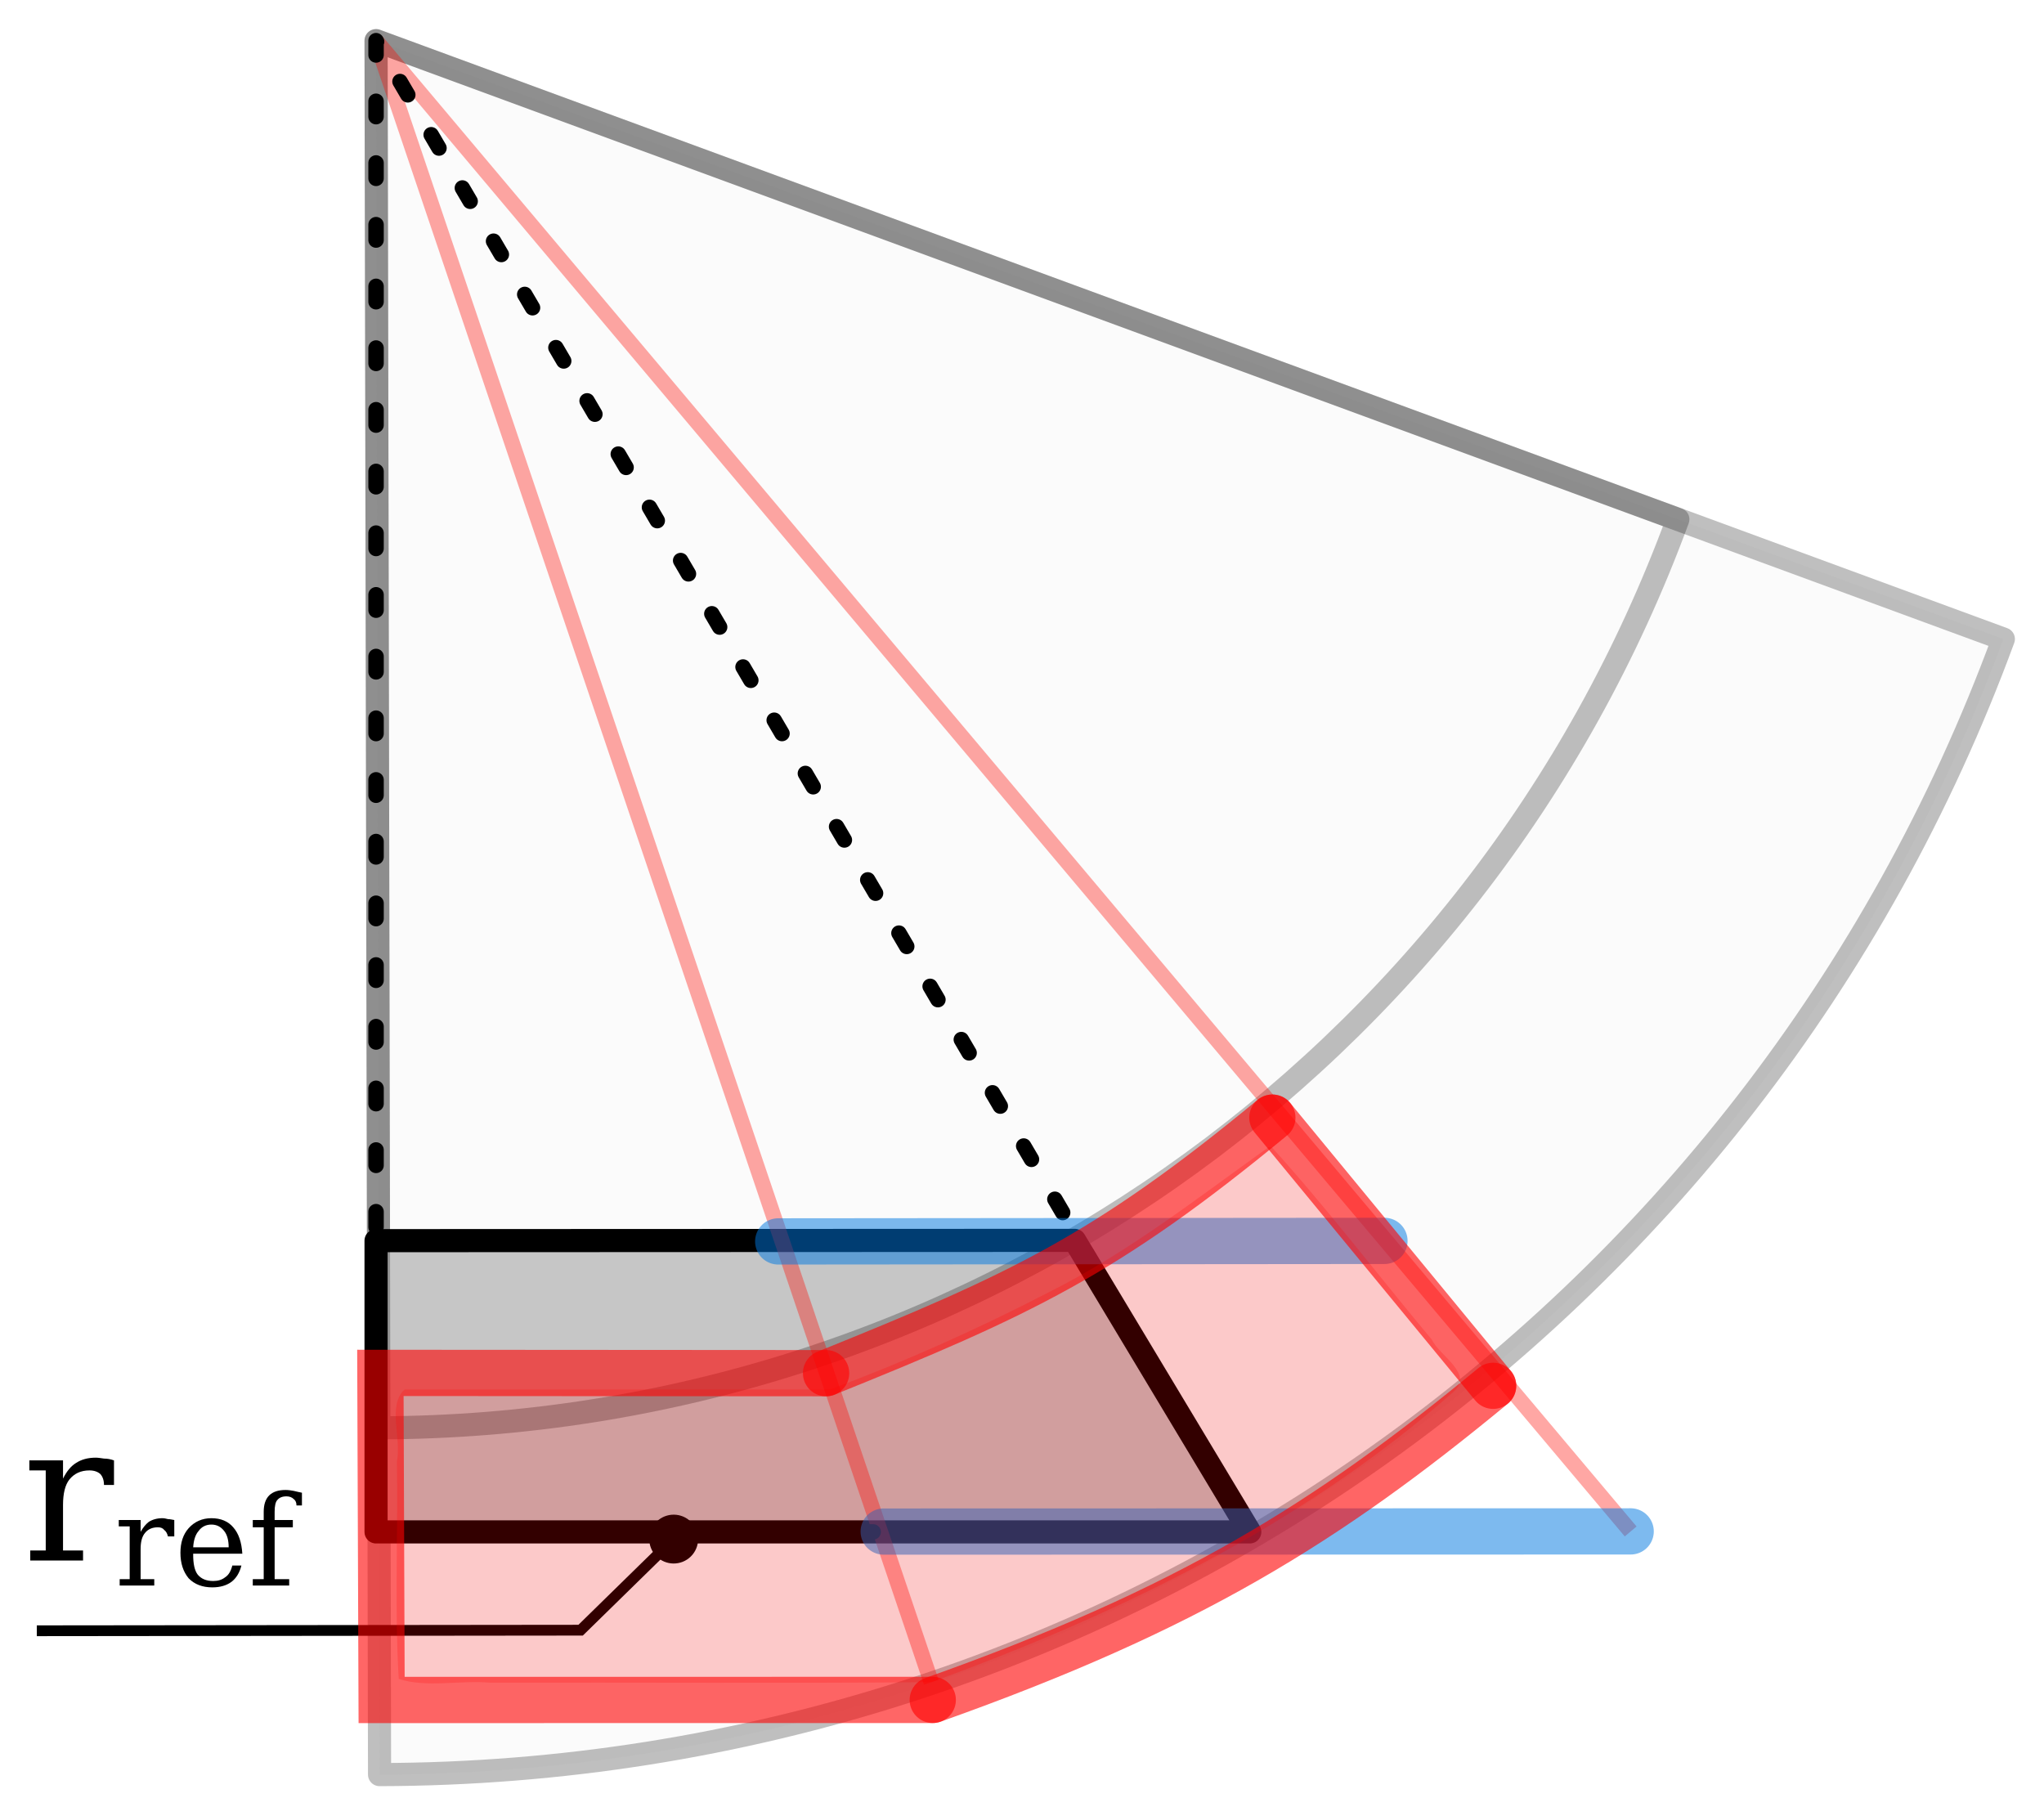
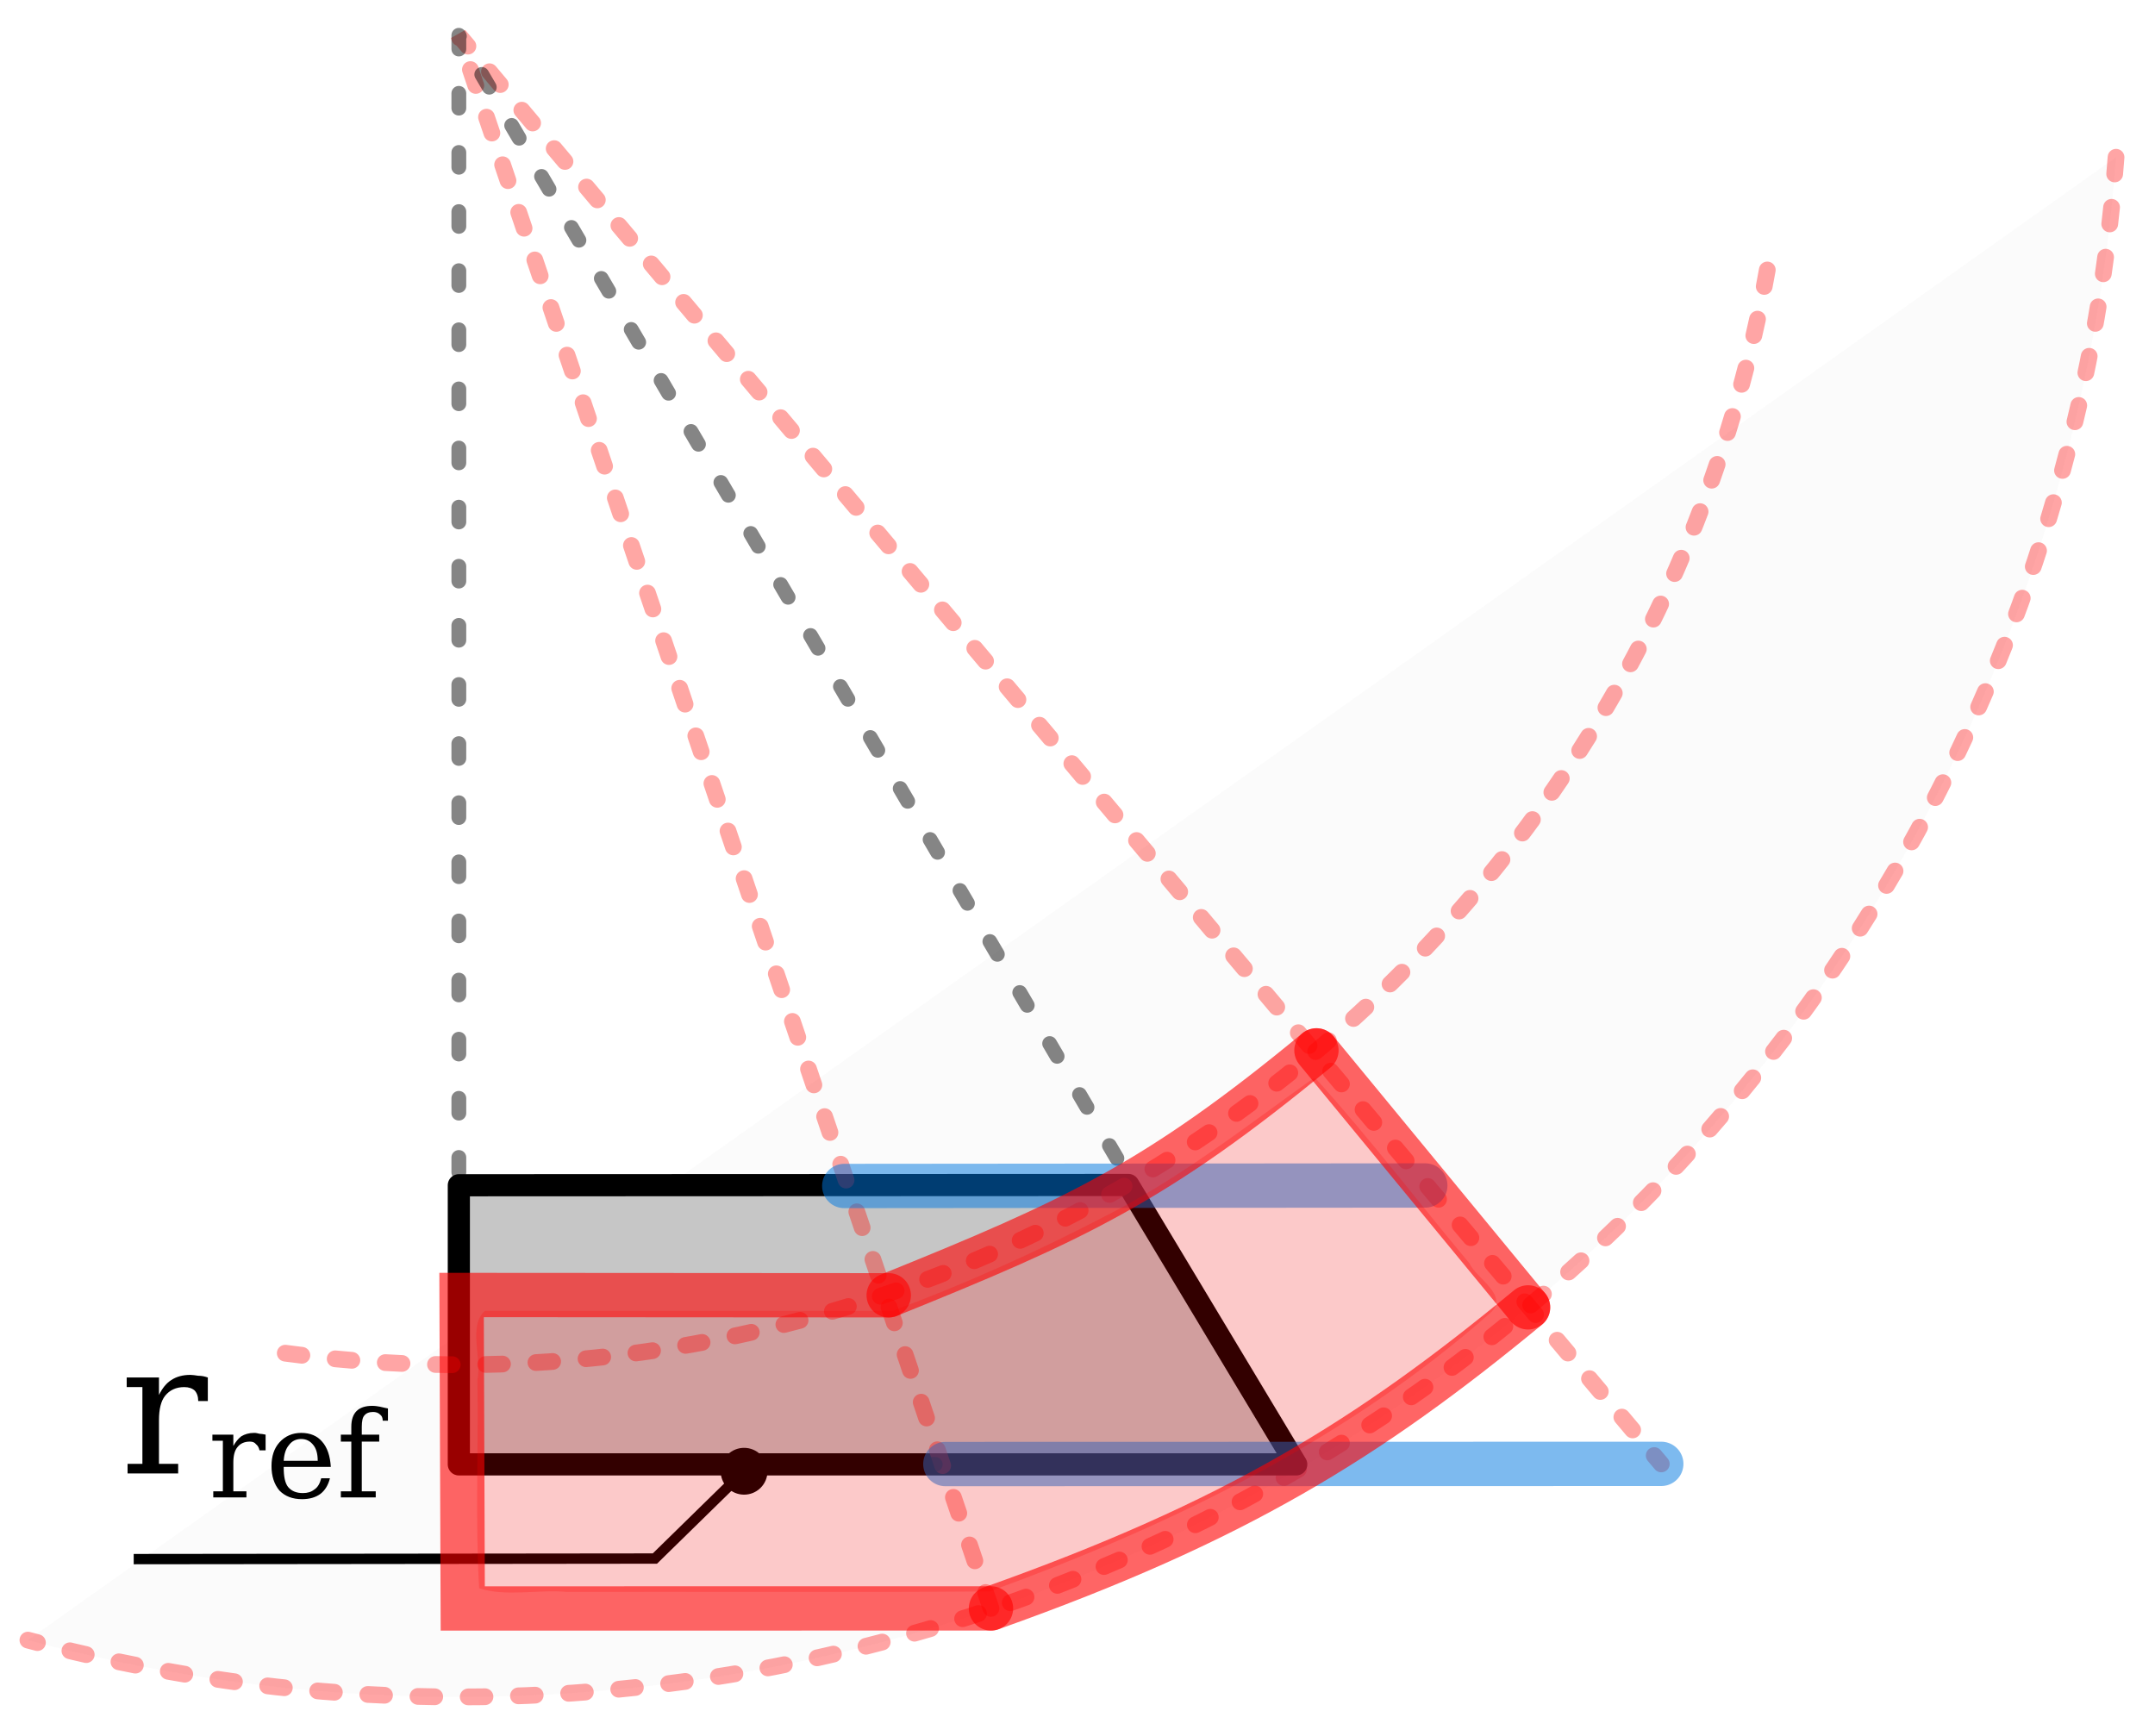
- <svg xmlns="http://www.w3.org/2000/svg" width="35.091mm" height="31.162mm" viewBox="0 0 35.091 31.162" version="1.1" id="svg8">
+ <svg xmlns="http://www.w3.org/2000/svg" id="svg8" version="1.1" viewBox="0 0 38.602 31.096" height="31.096mm" width="38.602mm">
  <defs id="defs2">
-     <marker style="overflow:visible" id="DotS" refX="0" refY="0" orient="auto">
-       <path transform="matrix(0.2,0,0,0.2,1.48,0.2)" style="fill:#000000;fill-opacity:1;fill-rule:evenodd;stroke:#000000;stroke-width:1pt;stroke-opacity:1" d="m -2.5,-1 c 0,2.76 -2.24,5 -5,5 -2.76,0 -5,-2.24 -5,-5 0,-2.76 2.24,-5 5,-5 2.76,0 5,2.24 5,5 z" id="path1161" />
+     <marker orient="auto" refY="0" refX="0" id="DotS" style="overflow:visible">
+       <path id="path1161" d="m -2.5,-1 c 0,2.76 -2.24,5 -5,5 -2.76,0 -5,-2.24 -5,-5 0,-2.76 2.24,-5 5,-5 2.76,0 5,2.24 5,5 z" style="fill:#000000;fill-opacity:1;fill-rule:evenodd;stroke:#000000;stroke-width:1pt;stroke-opacity:1" transform="matrix(0.2,0,0,0.2,1.48,0.2)" />
    </marker>
-     <marker style="overflow:visible" id="DotM" refX="0" refY="0" orient="auto">
-       <path transform="matrix(0.4,0,0,0.4,2.96,0.4)" style="fill:#000000;fill-opacity:1;fill-rule:evenodd;stroke:#000000;stroke-width:1pt;stroke-opacity:1" d="m -2.5,-1 c 0,2.76 -2.24,5 -5,5 -2.76,0 -5,-2.24 -5,-5 0,-2.76 2.24,-5 5,-5 2.76,0 5,2.24 5,5 z" id="path1158" />
+     <marker orient="auto" refY="0" refX="0" id="DotM" style="overflow:visible">
+       <path id="path1158" d="m -2.5,-1 c 0,2.76 -2.24,5 -5,5 -2.76,0 -5,-2.24 -5,-5 0,-2.76 2.24,-5 5,-5 2.76,0 5,2.24 5,5 z" style="fill:#000000;fill-opacity:1;fill-rule:evenodd;stroke:#000000;stroke-width:1pt;stroke-opacity:1" transform="matrix(0.4,0,0,0.4,2.96,0.4)" />
    </marker>
  </defs>
-   <path d="M 34.393,10.97 A 29.766,29.766 0 0 1 6.516,30.464 L 6.456,0.698 Z" id="path985" style="opacity:1;fill:#e7e7e7;fill-opacity:0.203;stroke:#000000;stroke-width:0.397;stroke-linecap:round;stroke-linejoin:round;stroke-miterlimit:4;stroke-dasharray:none;stroke-dashoffset:0;stroke-opacity:0.251" />
-   <path id="path910" d="M 6.456,26.298 H 21.456 l -3.007,-5.005 -11.993,0.005 z" style="fill:#c6c6c6;fill-opacity:1;fill-rule:nonzero;stroke:#000000;stroke-width:0.397;stroke-linejoin:round;stroke-miterlimit:4;stroke-dasharray:none;stroke-dashoffset:0;stroke-opacity:1" />
-   <path style="opacity:1;fill:none;fill-opacity:0.011;stroke:#000000;stroke-width:0.397;stroke-linecap:round;stroke-linejoin:round;stroke-miterlimit:4;stroke-dasharray:none;stroke-dashoffset:0;stroke-opacity:0.251" id="path985-7" d="M 28.805,8.915 A 23.812,23.812 0 0 1 6.504,24.511 L 6.456,0.698 Z" />
-   <path id="path1006" d="m 15.988,28.878 c 0,0 -9.532,-28.179 -9.532,-28.179 0,0 21.539,25.591 21.539,25.591" style="fill:none;fill-rule:evenodd;stroke:#ff0b00;stroke-width:0.265px;stroke-linecap:butt;stroke-linejoin:miter;stroke-opacity:0.359" />
-   <path id="path837" d="m 21.456,26.298 c 0,0 -15,-25.6 -15,-25.6 0,0 0,25.6 0,25.6 0,0 15,0 15,0 z" style="fill:none;fill-rule:evenodd;stroke:#000000;stroke-width:0.265;stroke-linecap:round;stroke-linejoin:round;stroke-miterlimit:4;stroke-dasharray:0.265, 0.794;stroke-dashoffset:0;stroke-opacity:1" />
-   <text id="text865" y="26.789" x="0.38" style="font-style:normal;font-variant:normal;font-weight:normal;font-stretch:normal;font-size:3.307px;line-height:6.615px;font-family:RimWordFont;-inkscape-font-specification:RimWordFont;letter-spacing:0px;word-spacing:0px;fill:#000000;fill-opacity:1;stroke:none;stroke-width:0.265px;stroke-linecap:butt;stroke-linejoin:round;stroke-opacity:1" xml:space="preserve">
-     <tspan style="font-style:normal;font-variant:normal;font-weight:normal;font-stretch:normal;font-family:'DejaVu Serif';-inkscape-font-specification:'DejaVu Serif';stroke-width:0.265px;stroke-linejoin:round" y="26.789" x="0.38" id="tspan863">r<tspan id="tspan867" style="font-style:normal;font-variant:normal;font-weight:normal;font-stretch:normal;font-size:65%;font-family:'DejaVu Serif';-inkscape-font-specification:'DejaVu Serif';baseline-shift:sub;stroke-linejoin:round">ref</tspan>
+   <path style="opacity:1;fill:#e7e7e7;fill-opacity:0.203;stroke:#ff0000;stroke-width:0.3;stroke-linecap:round;stroke-linejoin:round;stroke-miterlimit:4;stroke-dasharray:0.3,0.6;stroke-dashoffset:0;stroke-opacity:0.354" id="path985" d="M 37.904,2.817 A 29.766,29.766 0 0 1 25.453,24.901 29.766,29.766 0 0 1 0.5,29.38" />
+   <path style="fill:#c6c6c6;fill-opacity:1;fill-rule:nonzero;stroke:#000000;stroke-width:0.397;stroke-linejoin:round;stroke-miterlimit:4;stroke-dasharray:none;stroke-dashoffset:0;stroke-opacity:1" d="M 8.219,26.232 H 23.219 l -3.007,-5.005 -11.993,0.005 z" id="path910" />
+   <path d="M 31.657,4.836 A 23.812,23.812 0 0 1 4.824,24.201" id="path985-7" style="opacity:1;fill:none;fill-opacity:0.011;stroke:#ff0000;stroke-width:0.3;stroke-linecap:round;stroke-linejoin:round;stroke-miterlimit:4;stroke-dasharray:0.3,0.6;stroke-dashoffset:0;stroke-opacity:0.354" />
+   <path style="fill:none;fill-rule:evenodd;stroke:#ff0b00;stroke-width:0.3;stroke-linecap:round;stroke-linejoin:miter;stroke-opacity:0.359;stroke-miterlimit:4;stroke-dasharray:0.3,0.6;stroke-dashoffset:0" d="m 17.751,28.812 c 0,0 -9.532,-28.179 -9.532,-28.179 0,0 21.539,25.591 21.539,25.591" id="path1006" />
+   <path style="fill:none;fill-rule:evenodd;stroke:#000000;stroke-width:0.265;stroke-linecap:round;stroke-linejoin:round;stroke-miterlimit:4;stroke-dasharray:0.265, 0.794;stroke-dashoffset:0;stroke-opacity:0.48" d="m 23.219,26.232 c 0,0 -15,-25.6 -15,-25.6 0,0 0,25.6 0,25.6 0,0 15,0 15,0 z" id="path837" />
+   <text xml:space="preserve" style="font-style:normal;font-variant:normal;font-weight:normal;font-stretch:normal;font-size:3.307px;line-height:6.615px;font-family:RimWordFont;-inkscape-font-specification:RimWordFont;letter-spacing:0px;word-spacing:0px;fill:#000000;fill-opacity:1;stroke:none;stroke-width:0.265px;stroke-linecap:butt;stroke-linejoin:round;stroke-opacity:1" x="2.144" y="26.394" id="text865">
+     <tspan id="tspan863" x="2.144" y="26.394" style="font-style:normal;font-variant:normal;font-weight:normal;font-stretch:normal;font-family:'DejaVu Serif';-inkscape-font-specification:'DejaVu Serif';stroke-width:0.265px;stroke-linejoin:round">r<tspan style="font-style:normal;font-variant:normal;font-weight:normal;font-stretch:normal;font-size:65%;font-family:'DejaVu Serif';-inkscape-font-specification:'DejaVu Serif';baseline-shift:sub;stroke-linejoin:round" id="tspan867">ref</tspan>
    </tspan>
  </text>
-   <path id="path987" d="m 15.171,26.292 c 0,0 12.824,-0.003 12.824,-0.003" style="fill:#ff0000;fill-rule:evenodd;stroke:#0079e0;stroke-width:0.794;stroke-linecap:round;stroke-linejoin:miter;stroke-miterlimit:4;stroke-dasharray:none;stroke-opacity:0.51" />
-   <path style="fill:#ff0000;fill-rule:evenodd;stroke:#0079e0;stroke-width:0.794;stroke-linecap:round;stroke-linejoin:miter;stroke-miterlimit:4;stroke-dasharray:none;stroke-opacity:0.51" d="m 13.36,21.311 c 0,0 10.408,-0.009 10.408,-0.009" id="path987-2" />
-   <path id="path1090" d="m 0.632,27.995 c 0,0 9.336,-0.01 9.336,-0.01 0,0 1.603,-1.569 1.603,-1.569" style="opacity:1;fill:none;fill-rule:evenodd;stroke:#000000;stroke-width:0.185;stroke-linecap:butt;stroke-linejoin:miter;stroke-miterlimit:4;stroke-dasharray:none;stroke-opacity:1;marker-end:url(#DotM)" />
-   <g transform="translate(16.37098,7.596977)" id="g1670">
-     <g id="g1652" transform="translate(-25.58855,-7.226858)">
-       <path id="path1014" d="m 25.231,28.812 c 4.382,-1.557 6.752,-3.024 9.621,-5.392" style="fill:none;fill-rule:evenodd;stroke:#ff0000;stroke-width:0.794;stroke-linecap:round;stroke-linejoin:miter;stroke-miterlimit:4;stroke-dasharray:none;stroke-opacity:0.604" />
-       <path style="fill:none;fill-rule:evenodd;stroke:#ff0000;stroke-width:0.794;stroke-linecap:round;stroke-linejoin:miter;stroke-miterlimit:4;stroke-dasharray:none;stroke-opacity:0.604" d="m 23.399,23.203 c 3.318,-1.34 4.793,-2.018 7.662,-4.387" id="path1014-0" />
-       <path id="path1014-0-9" d="m 34.851,23.419 c -3.79,-4.603 0,0 -3.79,-4.603" style="fill:none;fill-rule:evenodd;stroke:#ff0000;stroke-width:0.794;stroke-linecap:round;stroke-linejoin:miter;stroke-miterlimit:4;stroke-dasharray:none;stroke-opacity:0.604" />
-       <path id="path1086" d="m 25.231,28.812 c 0,0 -9.462,0.001 -9.462,0.001 0,0 -0.021,-5.615 -0.021,-5.615 0,0 7.652,0.005 7.652,0.005" style="fill:none;fill-rule:evenodd;stroke:#ff0000;stroke-width:0.794;stroke-linecap:round;stroke-linejoin:miter;stroke-miterlimit:4;stroke-dasharray:none;stroke-opacity:0.6" />
+   <path style="fill:#ff0000;fill-rule:evenodd;stroke:#0079e0;stroke-width:0.794;stroke-linecap:round;stroke-linejoin:miter;stroke-miterlimit:4;stroke-dasharray:none;stroke-opacity:0.51" d="m 16.934,26.226 c 0,0 12.824,-0.003 12.824,-0.003" id="path987" />
+   <path id="path987-2" d="m 15.123,21.245 c 0,0 10.408,-0.009 10.408,-0.009" style="fill:#ff0000;fill-rule:evenodd;stroke:#0079e0;stroke-width:0.794;stroke-linecap:round;stroke-linejoin:miter;stroke-miterlimit:4;stroke-dasharray:none;stroke-opacity:0.51" />
+   <path style="opacity:1;fill:none;fill-rule:evenodd;stroke:#000000;stroke-width:0.185;stroke-linecap:butt;stroke-linejoin:miter;stroke-miterlimit:4;stroke-dasharray:none;stroke-opacity:1;marker-end:url(#DotM)" d="m 2.395,27.929 c 0,0 9.336,-0.01 9.336,-0.01 0,0 1.603,-1.569 1.603,-1.569" id="path1090" />
+   <g id="g1670" transform="translate(18.10872,7.226858)">
+     <g transform="translate(-25.58855,-7.226858)" id="g1652">
+       <path style="fill:none;fill-rule:evenodd;stroke:#ff0000;stroke-width:0.794;stroke-linecap:round;stroke-linejoin:miter;stroke-miterlimit:4;stroke-dasharray:none;stroke-opacity:0.604" d="m 25.231,28.812 c 4.382,-1.557 6.752,-3.024 9.621,-5.392" id="path1014" />
+       <path id="path1014-0" d="m 23.399,23.203 c 3.318,-1.34 4.793,-2.018 7.662,-4.387" style="fill:none;fill-rule:evenodd;stroke:#ff0000;stroke-width:0.794;stroke-linecap:round;stroke-linejoin:miter;stroke-miterlimit:4;stroke-dasharray:none;stroke-opacity:0.604" />
+       <path style="fill:none;fill-rule:evenodd;stroke:#ff0000;stroke-width:0.794;stroke-linecap:round;stroke-linejoin:miter;stroke-miterlimit:4;stroke-dasharray:none;stroke-opacity:0.604" d="m 34.851,23.419 c -3.79,-4.603 0,0 -3.79,-4.603" id="path1014-0-9" />
+       <path style="fill:none;fill-rule:evenodd;stroke:#ff0000;stroke-width:0.794;stroke-linecap:round;stroke-linejoin:miter;stroke-miterlimit:4;stroke-dasharray:none;stroke-opacity:0.6" d="m 25.231,28.812 c 0,0 -9.462,0.001 -9.462,0.001 0,0 -0.021,-5.615 -0.021,-5.615 0,0 7.652,0.005 7.652,0.005" id="path1086" />
    </g>
-     <path style="opacity:1;fill:#ff0000;fill-opacity:0.203;stroke:none;stroke-width:0.194;stroke-linecap:round;stroke-linejoin:round;stroke-miterlimit:4;stroke-dasharray:none;stroke-dashoffset:0;stroke-opacity:1" d="m 20.438,45.718 c -4.6,3.292 -9.109,6.823 -14.186,9.374 -4.616,2.395 -9.418,4.55 -14.265,6.345 -9.202,0 -18.405,0 -27.607,0 -1.134,1.022 -0.192,3.195 -0.5,4.66 0.079,4.698 -0.157,9.464 0.117,14.119 1.761,0.589 3.994,0.076 5.93,0.248 9.541,-0.022 19.089,0.044 28.625,-0.033 C 10.735,76.005 22.665,70.224 32.445,61.586 33.788,60.423 31.495,59.227 31.044,58.221 27.583,54.088 24.284,49.734 20.689,45.767 l -0.128,-0.062 z" id="path1654" transform="scale(0.2645833)" />
+     <path transform="scale(0.2645833)" id="path1654" d="m 20.438,45.718 c -4.6,3.292 -9.109,6.823 -14.186,9.374 -4.616,2.395 -9.418,4.55 -14.265,6.345 -9.202,0 -18.405,0 -27.607,0 -1.134,1.022 -0.192,3.195 -0.5,4.66 0.079,4.698 -0.157,9.464 0.117,14.119 1.761,0.589 3.994,0.076 5.93,0.248 9.541,-0.022 19.089,0.044 28.625,-0.033 C 10.735,76.005 22.665,70.224 32.445,61.586 33.788,60.423 31.495,59.227 31.044,58.221 27.583,54.088 24.284,49.734 20.689,45.767 l -0.128,-0.062 z" style="opacity:1;fill:#ff0000;fill-opacity:0.203;stroke:none;stroke-width:0.194;stroke-linecap:round;stroke-linejoin:round;stroke-miterlimit:4;stroke-dasharray:none;stroke-dashoffset:0;stroke-opacity:1" />
  </g>
</svg>
